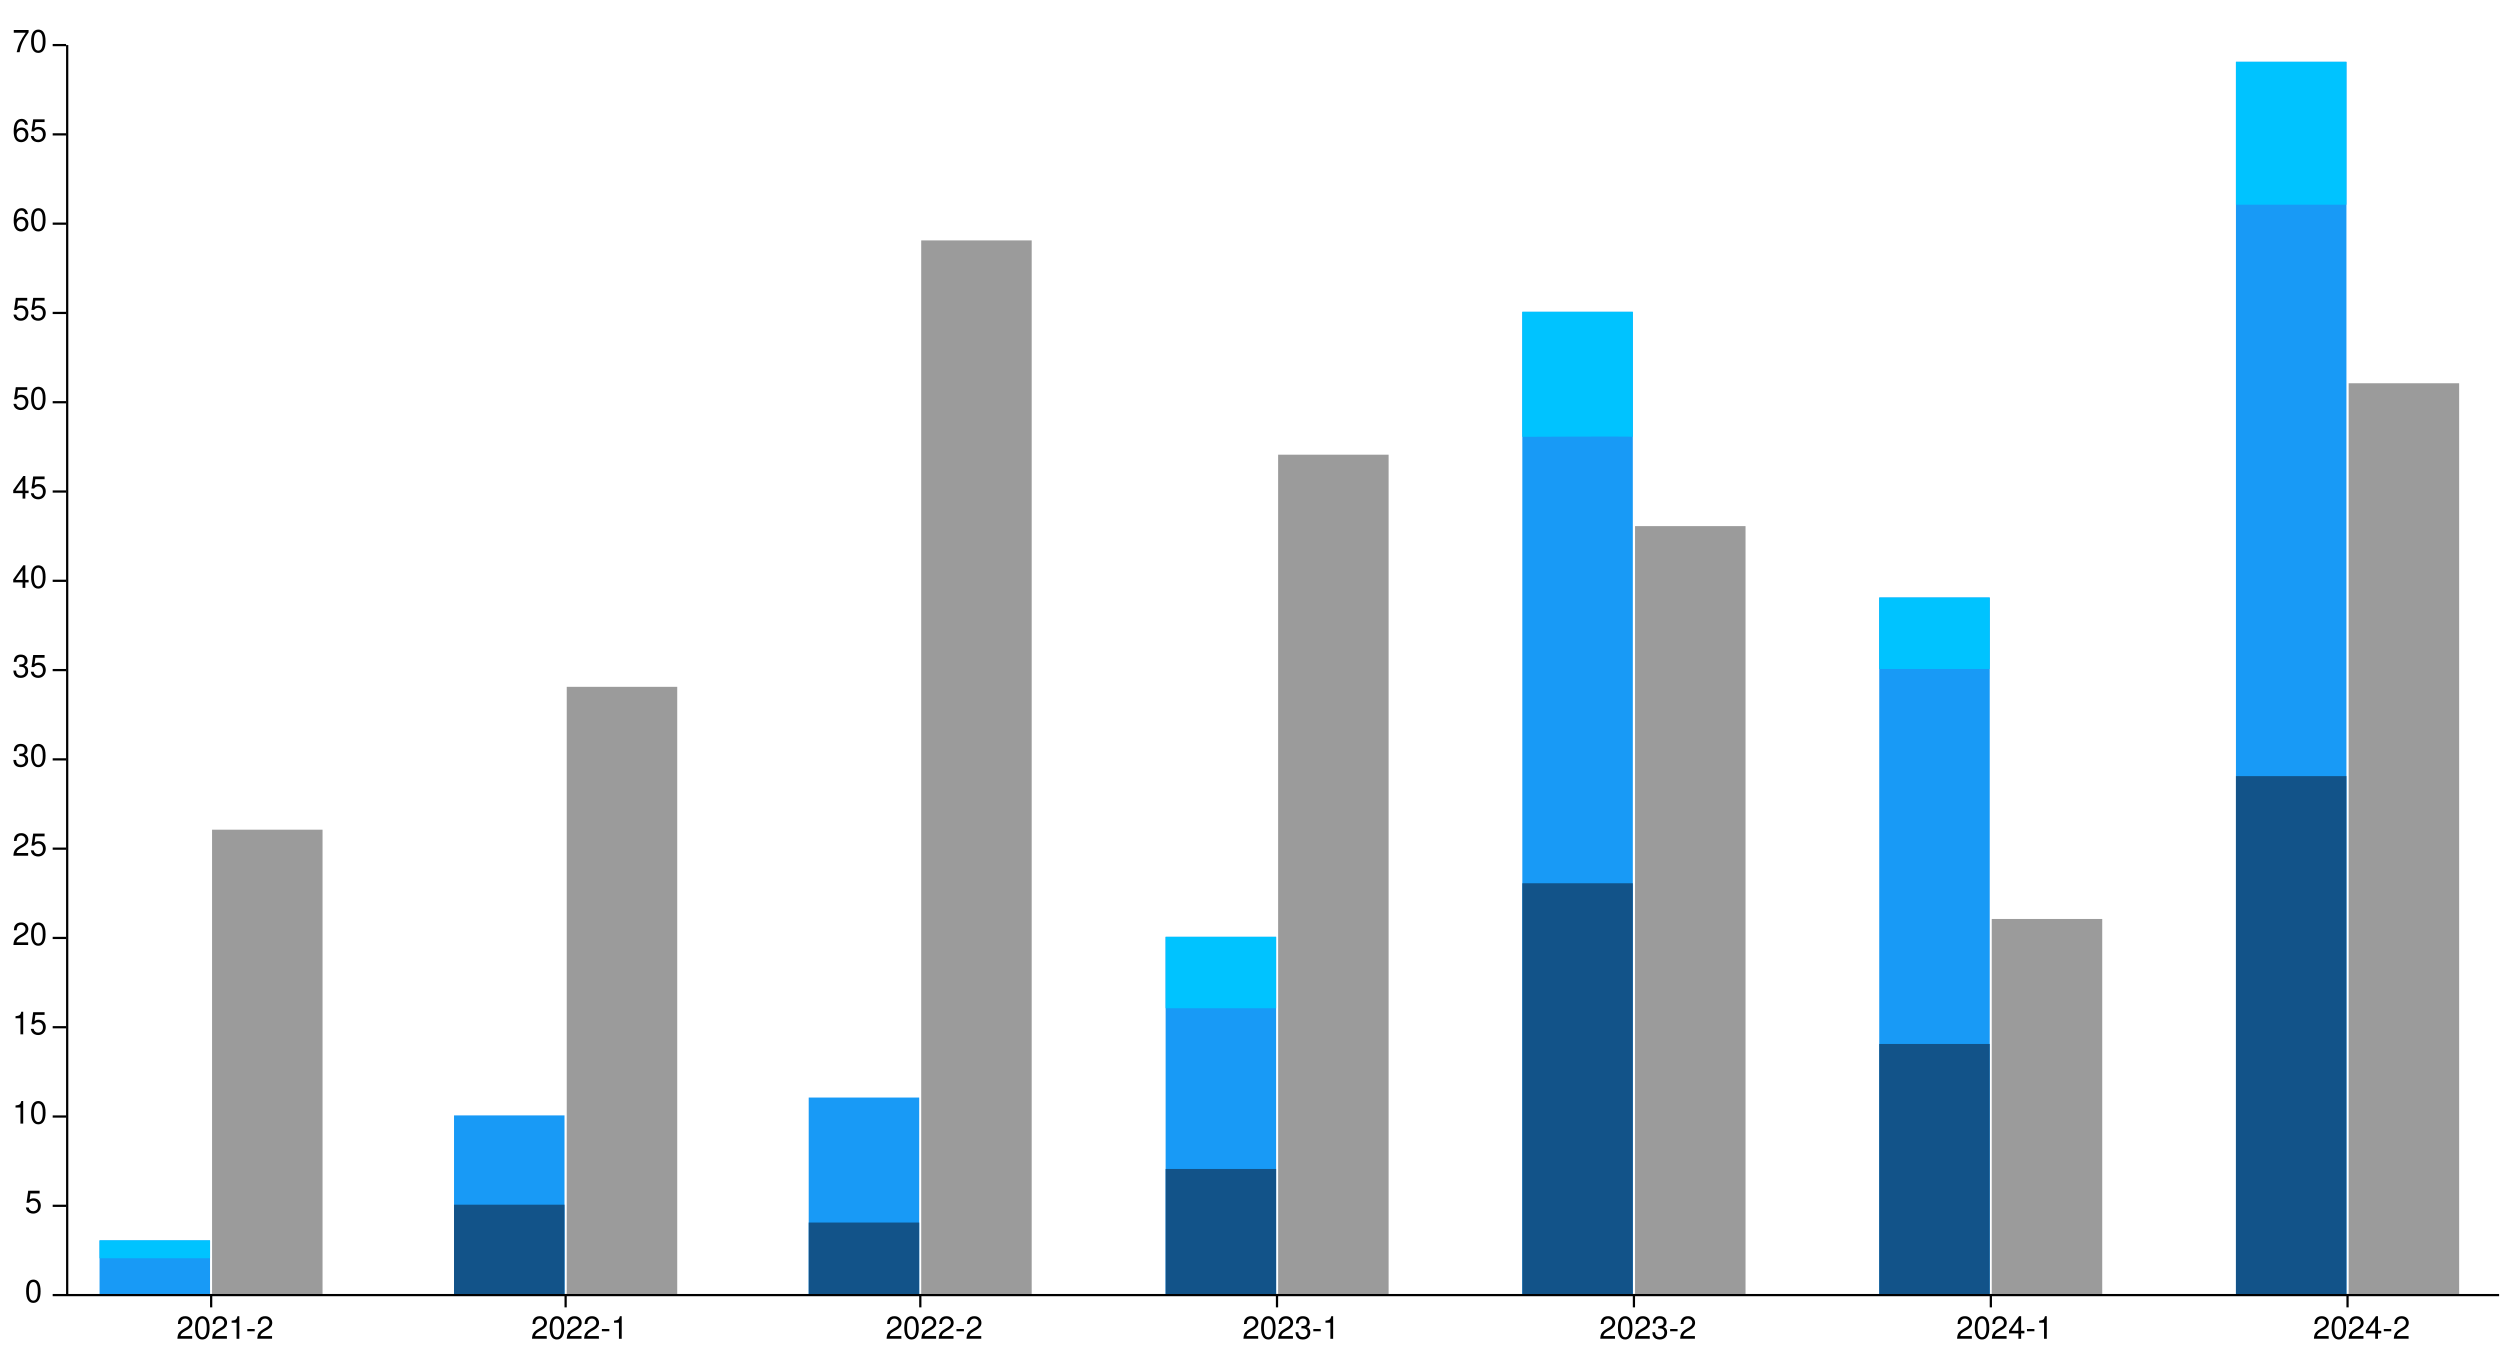
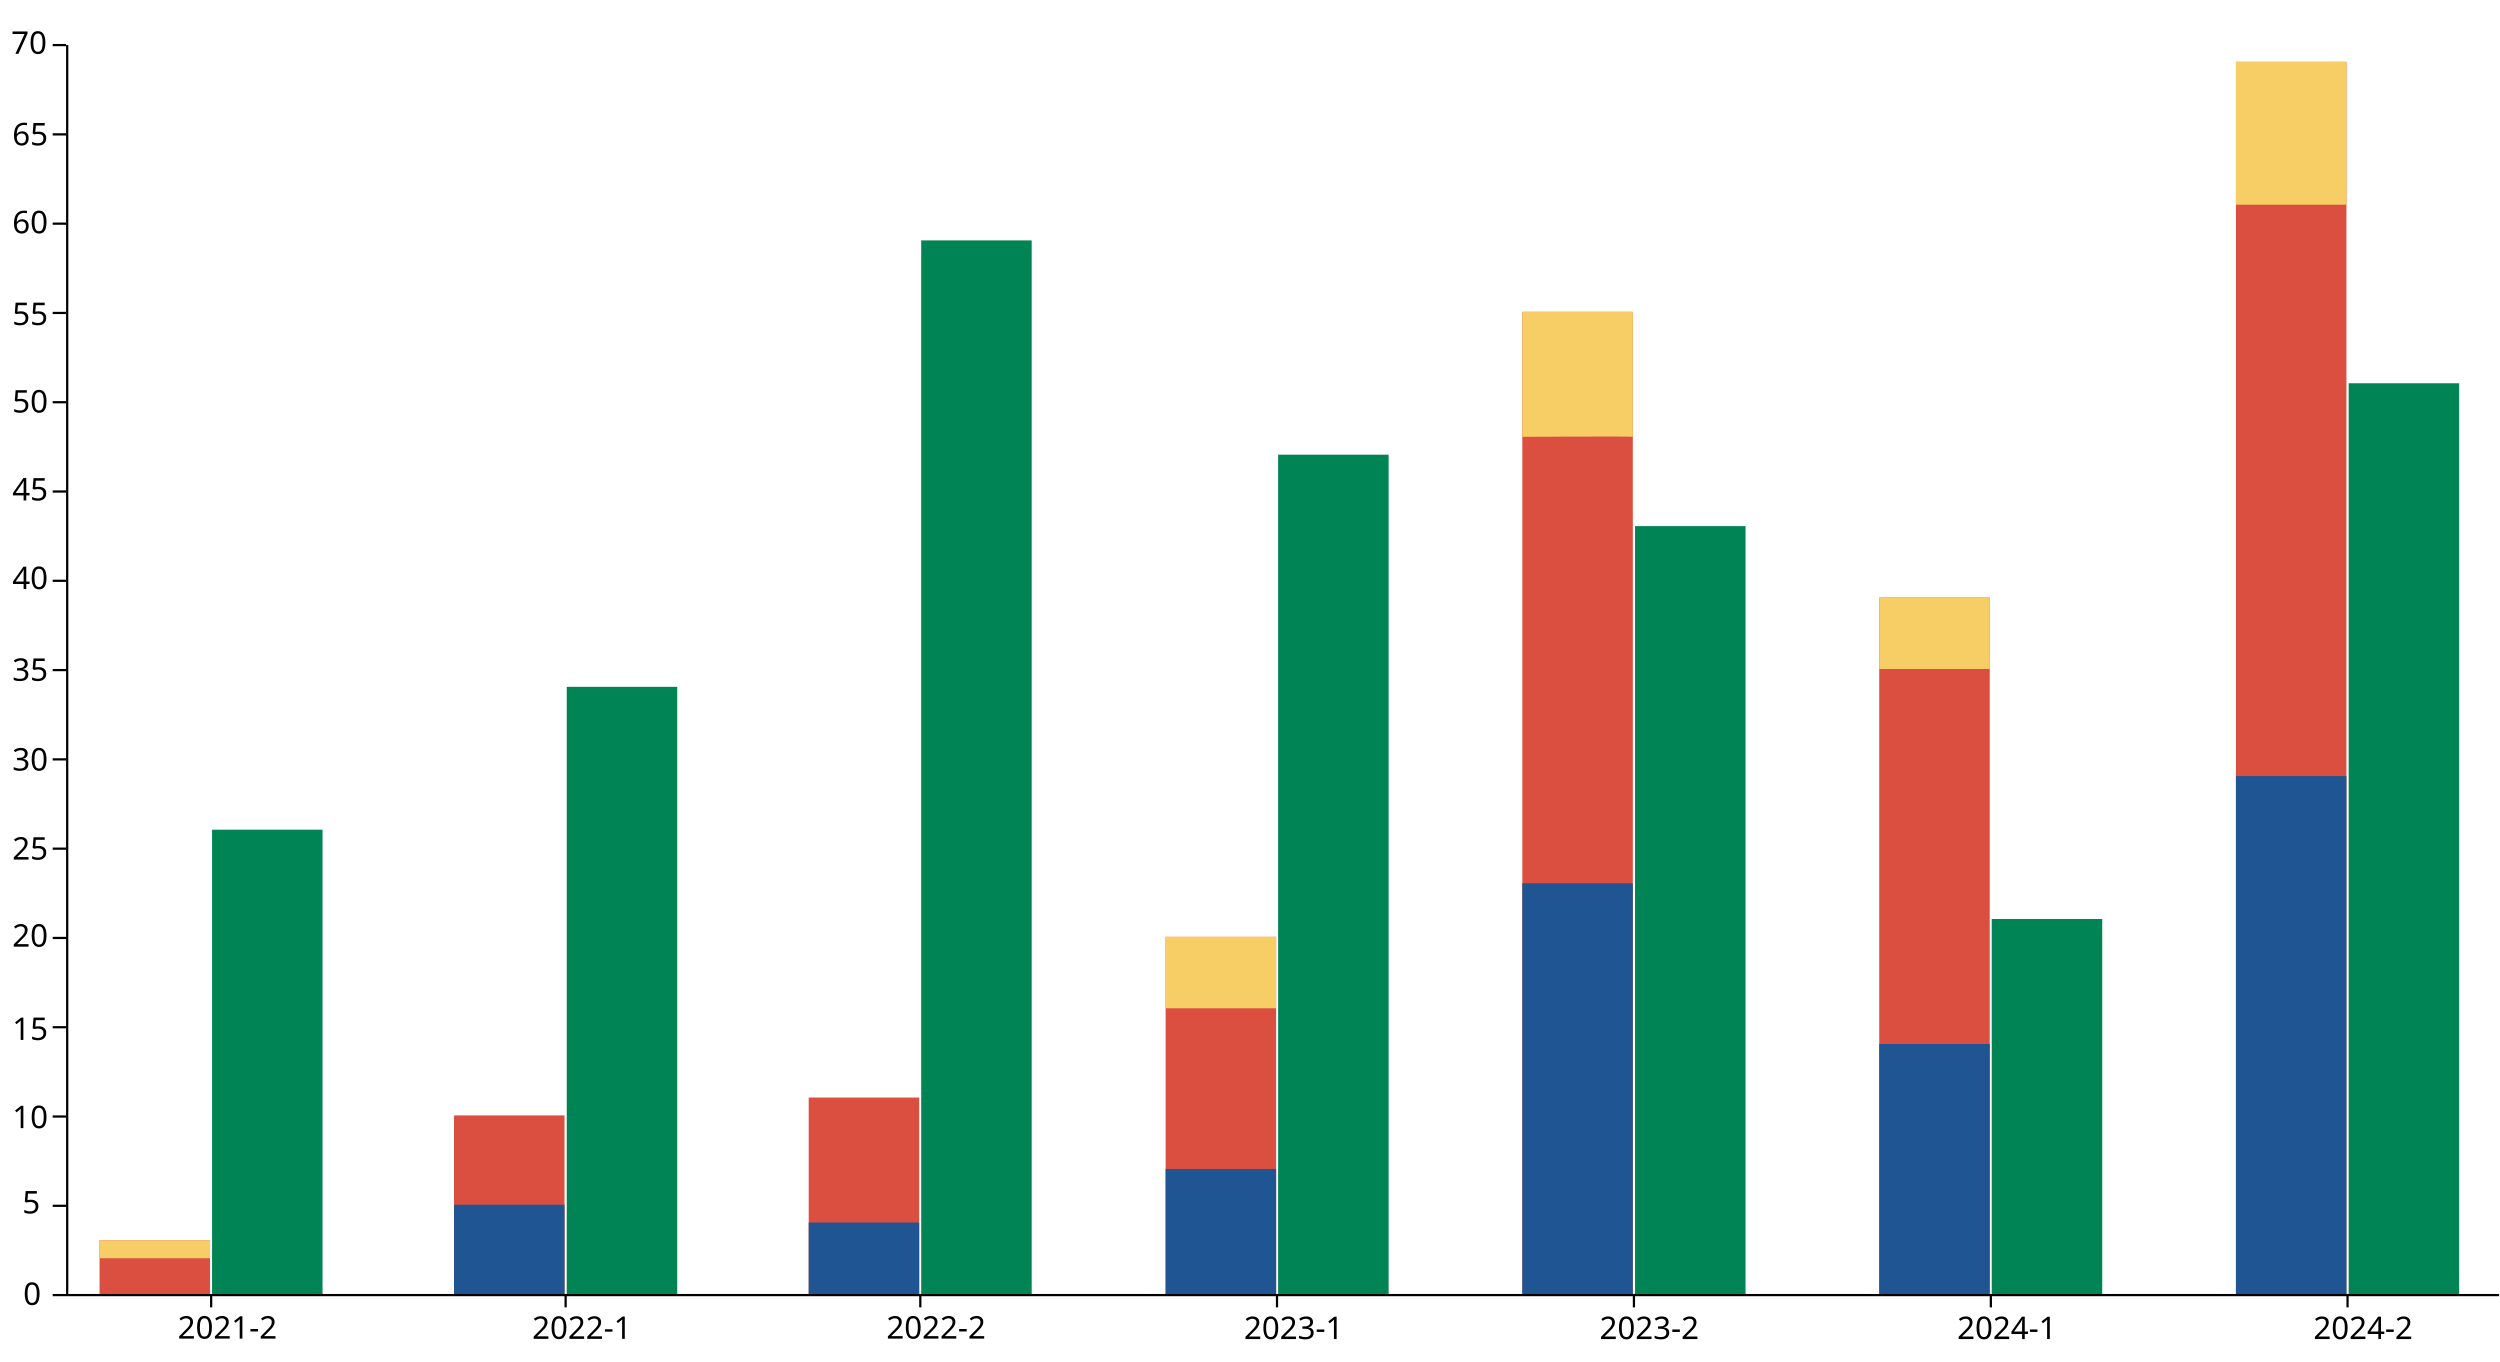
- <svg xmlns="http://www.w3.org/2000/svg" version="1.2" viewBox="0 0 1120 610" width="1120" height="610">
-   <style>
-         g#viz {
-             font-size: 14px;
-             fill: #000000;
-             font-family: Helvetica, Arial, sans-serif;
-         }
+ <svg xmlns="http://www.w3.org/2000/svg" id="Capa_1" version="1.1" viewBox="0 0 1120 610">
+   <defs>
+     <style>
+       .st0 {
+         font-family: Timeless-Normal, Timeless;
+         font-size: 14px;
+         isolation: isolate;
+       }

-         g#reprueban {
-             fill: #9b9b9b;
-         }
+       .st1 {
+         fill: #f7ce65;
+       }

-         g#aprueban {
-             fill: #189af6;
-         }
+       .st2 {
+         fill: #da4f40;
+       }

-         g#industriales {
-             fill: #125389;
-         }
+       .st3 {
+         fill: #1f5592;
+       }

-         g#sinmencion {
-             fill: #00c3ff;
-         }
+       .st4 {
+         fill: #008456;
+       }

-         .rayita {
-             fill: none;
-             stroke: #000000;
-         }
+       .st5 {
+         fill: none;
+         stroke: #000;
+       }
    </style>
-   <g id="viz">
-     <g id="reprueban">
-       <path d="m95 371.7h49.5v208h-49.5z" />
-       <path d="m253.9 307.7h49.5v272h-49.5z" />
-       <path d="m412.7 107.7h49.5v472h-49.5z" />
-       <path d="m572.6 203.7h49.5v376h-49.5z" />
-       <path d="m732.5 235.7h49.5v344h-49.5z" />
-       <path d="m892.3 411.7h49.5v168h-49.5z" />
-       <path d="m1052.2 171.7h49.5v408h-49.5z" />
-     </g>
-     <g id="aprueban">
-       <path d="m44.6 555.7h49.5v24h-49.5z" />
-       <path d="m1001.7 27.7h49.5v552h-49.5c0 0 0-552 0-552z" />
-       <path d="m841.9 267.7h49.5v312h-49.5z" />
-       <path d="m522.2 419.7h49.5v160h-49.5z" />
-       <path d="m203.4 499.7h49.5v80h-49.5z" />
-       <path d="m362.3 491.7h49.5v88h-49.5z" />
-       <path d="m682 139.7h49.5v440h-49.5z" />
-     </g>
-     <g id="industriales">
-       <path d="m203.4 539.7h49.5v40h-49.5z" />
-       <path d="m362.3 547.7h49.5v32h-49.5z" />
-       <path d="m522.2 523.7h49.5v56h-49.5z" />
-       <path d="m682 395.7h49.5v184h-49.5z" />
-       <path d="m841.9 467.7h49.5v112h-49.5z" />
-       <path d="m1001.7 347.7h49.5v232h-49.5z" />
-     </g>
-     <g id="sinmencion">
-       <path d="m44.6 555.7h49.5v8h-49.5z" />
-       <path d="m522.2 419.7h49.5v32h-49.5z" />
-       <path d="m682 139.7h49.5v56c0-0.3-49.5 0-49.5 0z" />
-       <path d="m841.9 267.7h49.5v32h-49.5z" />
-       <path d="m1001.7 27.7h49.5v64h-49.5z" />
-     </g>
-     <g id="xAxis">
-       <g>
-         <path class="rayita" d="m94.6 579.7v6" />
-         <text style="transform: matrix(1, 0, 0, 1, 79.006, 599.776);">2021-2</text>
-       </g>
-       <g>
-         <path class="rayita" d="m253.4 579.7v6" />
-         <text style="transform: matrix(1, 0, 0, 1, 237.867, 599.776);">2022-1</text>
-       </g>
-       <g>
-         <path class="rayita" d="m412.3 579.7v6" />
-         <text style="transform: matrix(1, 0, 0, 1, 396.727, 599.776);">2022-2</text>
-       </g>
-       <g>
-         <path class="rayita" d="m572.1 579.7v6" />
-         <text style="transform: matrix(1, 0, 0, 1, 556.587, 599.776);">2023-1</text>
-       </g>
-       <g>
-         <path class="rayita" d="m732 579.7v6" />
-         <text style="transform: matrix(1, 0, 0, 1, 716.447, 599.776);">2023-2</text>
-       </g>
-       <g>
-         <path class="rayita" d="m891.9 579.7v6" />
-         <text style="transform: matrix(1, 0, 0, 1, 876.307, 599.776);">2024-1</text>
-       </g>
-       <g>
-         <path class="rayita" d="m1051.7 579.7v6" />
-         <text style="transform: matrix(1, 0, 0, 1, 1036.168, 599.776);">2024-2</text>
-       </g>
-     </g>
-     <g id="yAxis">
-       <path class="rayita" d="m30.1 580.2v-560" />
-       <g>
-         <path class="rayita" d="m1119.6 580.2h-1096" />
-         <text style="transform: matrix(1, 0, 0, 1, 11.094, 583.376);">0</text>
-       </g>
-       <g>
-         <path class="rayita" d="m29.6 540.2h-6" />
-         <text style="transform: matrix(1, 0, 0, 1, 11.094, 543.376);">5</text>
-       </g>
-       <g>
-         <path class="rayita" d="m29.6 500.2h-6" />
-         <text style="transform: matrix(1, 0, 0, 1, 5.533, 503.376);">10</text>
-       </g>
-       <g>
-         <path class="rayita" d="m29.6 460.2h-6" />
-         <text style="transform: matrix(1, 0, 0, 1, 5.533, 463.376);">15</text>
-       </g>
-       <g>
-         <path class="rayita" d="m29.6 420.2h-6" />
-         <text style="transform: matrix(1, 0, 0, 1, 5.533, 423.376);">20</text>
-       </g>
-       <g>
-         <path class="rayita" d="m29.6 380.2h-6" />
-         <text style="transform: matrix(1, 0, 0, 1, 5.533, 383.376);">25</text>
-       </g>
-       <g>
-         <path class="rayita" d="m29.6 340.2h-6" />
-         <text style="transform: matrix(1, 0, 0, 1, 5.533, 343.376);">30</text>
-       </g>
-       <g>
-         <path class="rayita" d="m29.6 300.2h-6" />
-         <text style="transform: matrix(1, 0, 0, 1, 5.533, 303.376);">35</text>
-       </g>
-       <g>
-         <path class="rayita" d="m29.6 260.2h-6" />
-         <text style="transform: matrix(1, 0, 0, 1, 5.533, 263.376);">40</text>
-       </g>
-       <g>
-         <path class="rayita" d="m29.6 220.2h-6" />
-         <text style="transform: matrix(1, 0, 0, 1, 5.533, 223.376);">45</text>
-       </g>
-       <g>
-         <path class="rayita" d="m29.6 180.2h-6" />
-         <text style="transform: matrix(1, 0, 0, 1, 5.533, 183.376);">50</text>
-       </g>
-       <g>
-         <path class="rayita" d="m29.6 140.2h-6" />
-         <text style="transform: matrix(1, 0, 0, 1, 5.533, 143.376);">55</text>
-       </g>
-       <g>
-         <path class="rayita" d="m29.6 100.2h-6" />
-         <text style="transform: matrix(1, 0, 0, 1, 5.533, 103.376);">60</text>
-       </g>
-       <g>
-         <path class="rayita" d="m29.6 60.2h-6" />
-         <text style="transform: matrix(1, 0, 0, 1, 5.533, 63.376);">65</text>
-       </g>
-       <g>
-         <path class="rayita" d="m29.6 20.2h-6" />
-         <text style="transform: matrix(1, 0, 0, 1, 5.533, 23.376);">70</text>
-       </g>
-     </g>
+   </defs>
+   <g id="reprueban">
+     <path class="st4" d="M95,371.7h49.5v208h-49.5v-208Z" />
+     <path class="st4" d="M253.9,307.7h49.5v272h-49.5v-272Z" />
+     <path class="st4" d="M412.7,107.7h49.5v472h-49.5V107.7Z" />
+     <path class="st4" d="M572.6,203.7h49.5v376h-49.5V203.7Z" />
+     <path class="st4" d="M732.5,235.7h49.5v344h-49.5V235.7Z" />
+     <path class="st4" d="M892.3,411.7h49.5v168h-49.5v-168Z" />
+     <path class="st4" d="M1052.2,171.7h49.5v408h-49.5V171.7Z" />
  </g>
+   <g id="aprueban">
+     <path class="st2" d="M44.6,555.7h49.5v24h-49.5v-24Z" />
+     <path class="st2" d="M1001.7,27.7h49.5v552h-49.5V27.7h0Z" />
+     <path class="st2" d="M841.9,267.7h49.5v312h-49.5v-312Z" />
+     <path class="st2" d="M522.2,419.7h49.5v160h-49.5v-160Z" />
+     <path class="st2" d="M203.4,499.7h49.5v80h-49.5v-80Z" />
+     <path class="st2" d="M362.3,491.7h49.5v88h-49.5v-88Z" />
+     <path class="st2" d="M682,139.7h49.5v440h-49.5V139.7Z" />
+   </g>
+   <g id="industriales">
+     <path class="st3" d="M203.4,539.7h49.5v40h-49.5v-40Z" />
+     <path class="st3" d="M362.3,547.7h49.5v32h-49.5v-32Z" />
+     <path class="st3" d="M522.2,523.7h49.5v56h-49.5v-56Z" />
+     <path class="st3" d="M682,395.7h49.5v184h-49.5v-184Z" />
+     <path class="st3" d="M841.9,467.7h49.5v112h-49.5v-112Z" />
+     <path class="st3" d="M1001.7,347.7h49.5v232h-49.5v-232Z" />
+   </g>
+   <g id="sinmencion">
+     <path class="st1" d="M44.6,555.7h49.5v8h-49.5v-8Z" />
+     <path class="st1" d="M522.2,419.7h49.5v32h-49.5v-32Z" />
+     <path class="st1" d="M682,139.7h49.5v56c0-.3-49.5,0-49.5,0v-56Z" />
+     <path class="st1" d="M841.9,267.7h49.5v32h-49.5v-32Z" />
+     <path class="st1" d="M1001.7,27.7h49.5v64h-49.5V27.7Z" />
+   </g>
+   <path class="st5" d="M94.6,579.7v6" />
+   <text class="st0" transform="translate(79.6 599.7)">
+     <tspan x="0" y="0">2021-2</tspan>
+   </text>
+   <path class="st5" d="M253.4,579.7v6" />
+   <text class="st0" transform="translate(238.4 599.8)">
+     <tspan x="0" y="0">2022-1</tspan>
+   </text>
+   <path class="st5" d="M412.3,579.7v6" />
+   <text class="st0" transform="translate(397.1 599.7)">
+     <tspan x="0" y="0">2022-2</tspan>
+   </text>
+   <path class="st5" d="M572.1,579.7v6" />
+   <text class="st0" transform="translate(557.3 599.9)">
+     <tspan x="0" y="0">2023-1</tspan>
+   </text>
+   <path class="st5" d="M732,579.7v6" />
+   <text class="st0" transform="translate(716.6 599.9)">
+     <tspan x="0" y="0">2023-2</tspan>
+   </text>
+   <path class="st5" d="M891.9,579.7v6" />
+   <text class="st0" transform="translate(876.8 599.9)">
+     <tspan x="0" y="0">2024-1</tspan>
+   </text>
+   <path class="st5" d="M1051.7,579.7v6" />
+   <text class="st0" transform="translate(1036.4 599.9)">
+     <tspan x="0" y="0">2024-2</tspan>
+   </text>
+   <path class="st5" d="M30.1,580.2V20.2" />
+   <path class="st5" d="M1119.6,580.2H23.6" />
+   <text class="st0" transform="translate(10.4 584.6)">
+     <tspan x="0" y="0">0</tspan>
+   </text>
+   <path class="st5" d="M29.6,540.2h-6" />
+   <text class="st0" transform="translate(10 543.6)">
+     <tspan x="0" y="0">5</tspan>
+   </text>
+   <path class="st5" d="M29.6,500.2h-6" />
+   <text class="st0" transform="translate(5.5 505.4)">
+     <tspan x="0" y="0">10</tspan>
+   </text>
+   <path class="st5" d="M29.6,460.2h-6" />
+   <text class="st0" transform="translate(5.5 465.9)">
+     <tspan x="0" y="0">15</tspan>
+   </text>
+   <path class="st5" d="M29.6,420.2h-6" />
+   <text class="st0" transform="translate(5.5 424.1)">
+     <tspan x="0" y="0">20</tspan>
+   </text>
+   <path class="st5" d="M29.6,380.2h-6" />
+   <text class="st0" transform="translate(5.5 385.1)">
+     <tspan x="0" y="0">25</tspan>
+   </text>
+   <path class="st5" d="M29.6,340.2h-6" />
+   <text class="st0" transform="translate(5.5 345.2)">
+     <tspan x="0" y="0">30</tspan>
+   </text>
+   <path class="st5" d="M29.6,300.2h-6" />
+   <text class="st0" transform="translate(5.5 305)">
+     <tspan x="0" y="0">35</tspan>
+   </text>
+   <path class="st5" d="M29.6,260.2h-6" />
+   <text class="st0" transform="translate(5.5 263.9)">
+     <tspan x="0" y="0">40</tspan>
+   </text>
+   <path class="st5" d="M29.6,220.2h-6" />
+   <text class="st0" transform="translate(5.5 224.2)">
+     <tspan x="0" y="0">45</tspan>
+   </text>
+   <path class="st5" d="M29.6,180.2h-6" />
+   <text class="st0" transform="translate(5.5 184.8)">
+     <tspan x="0" y="0">50</tspan>
+   </text>
+   <path class="st5" d="M29.6,140.2h-6" />
+   <text class="st0" transform="translate(5.5 145.6)">
+     <tspan x="0" y="0">55</tspan>
+   </text>
+   <path class="st5" d="M29.6,100.2h-6" />
+   <text class="st0" transform="translate(5.5 104.5)">
+     <tspan x="0" y="0">60</tspan>
+   </text>
+   <path class="st5" d="M29.6,60.2h-6" />
+   <text class="st0" transform="translate(5.5 65.1)">
+     <tspan x="0" y="0">65</tspan>
+   </text>
+   <path class="st5" d="M29.6,20.2h-6" />
+   <text class="st0" transform="translate(5 24.1)">
+     <tspan x="0" y="0">70</tspan>
+   </text>
</svg>
